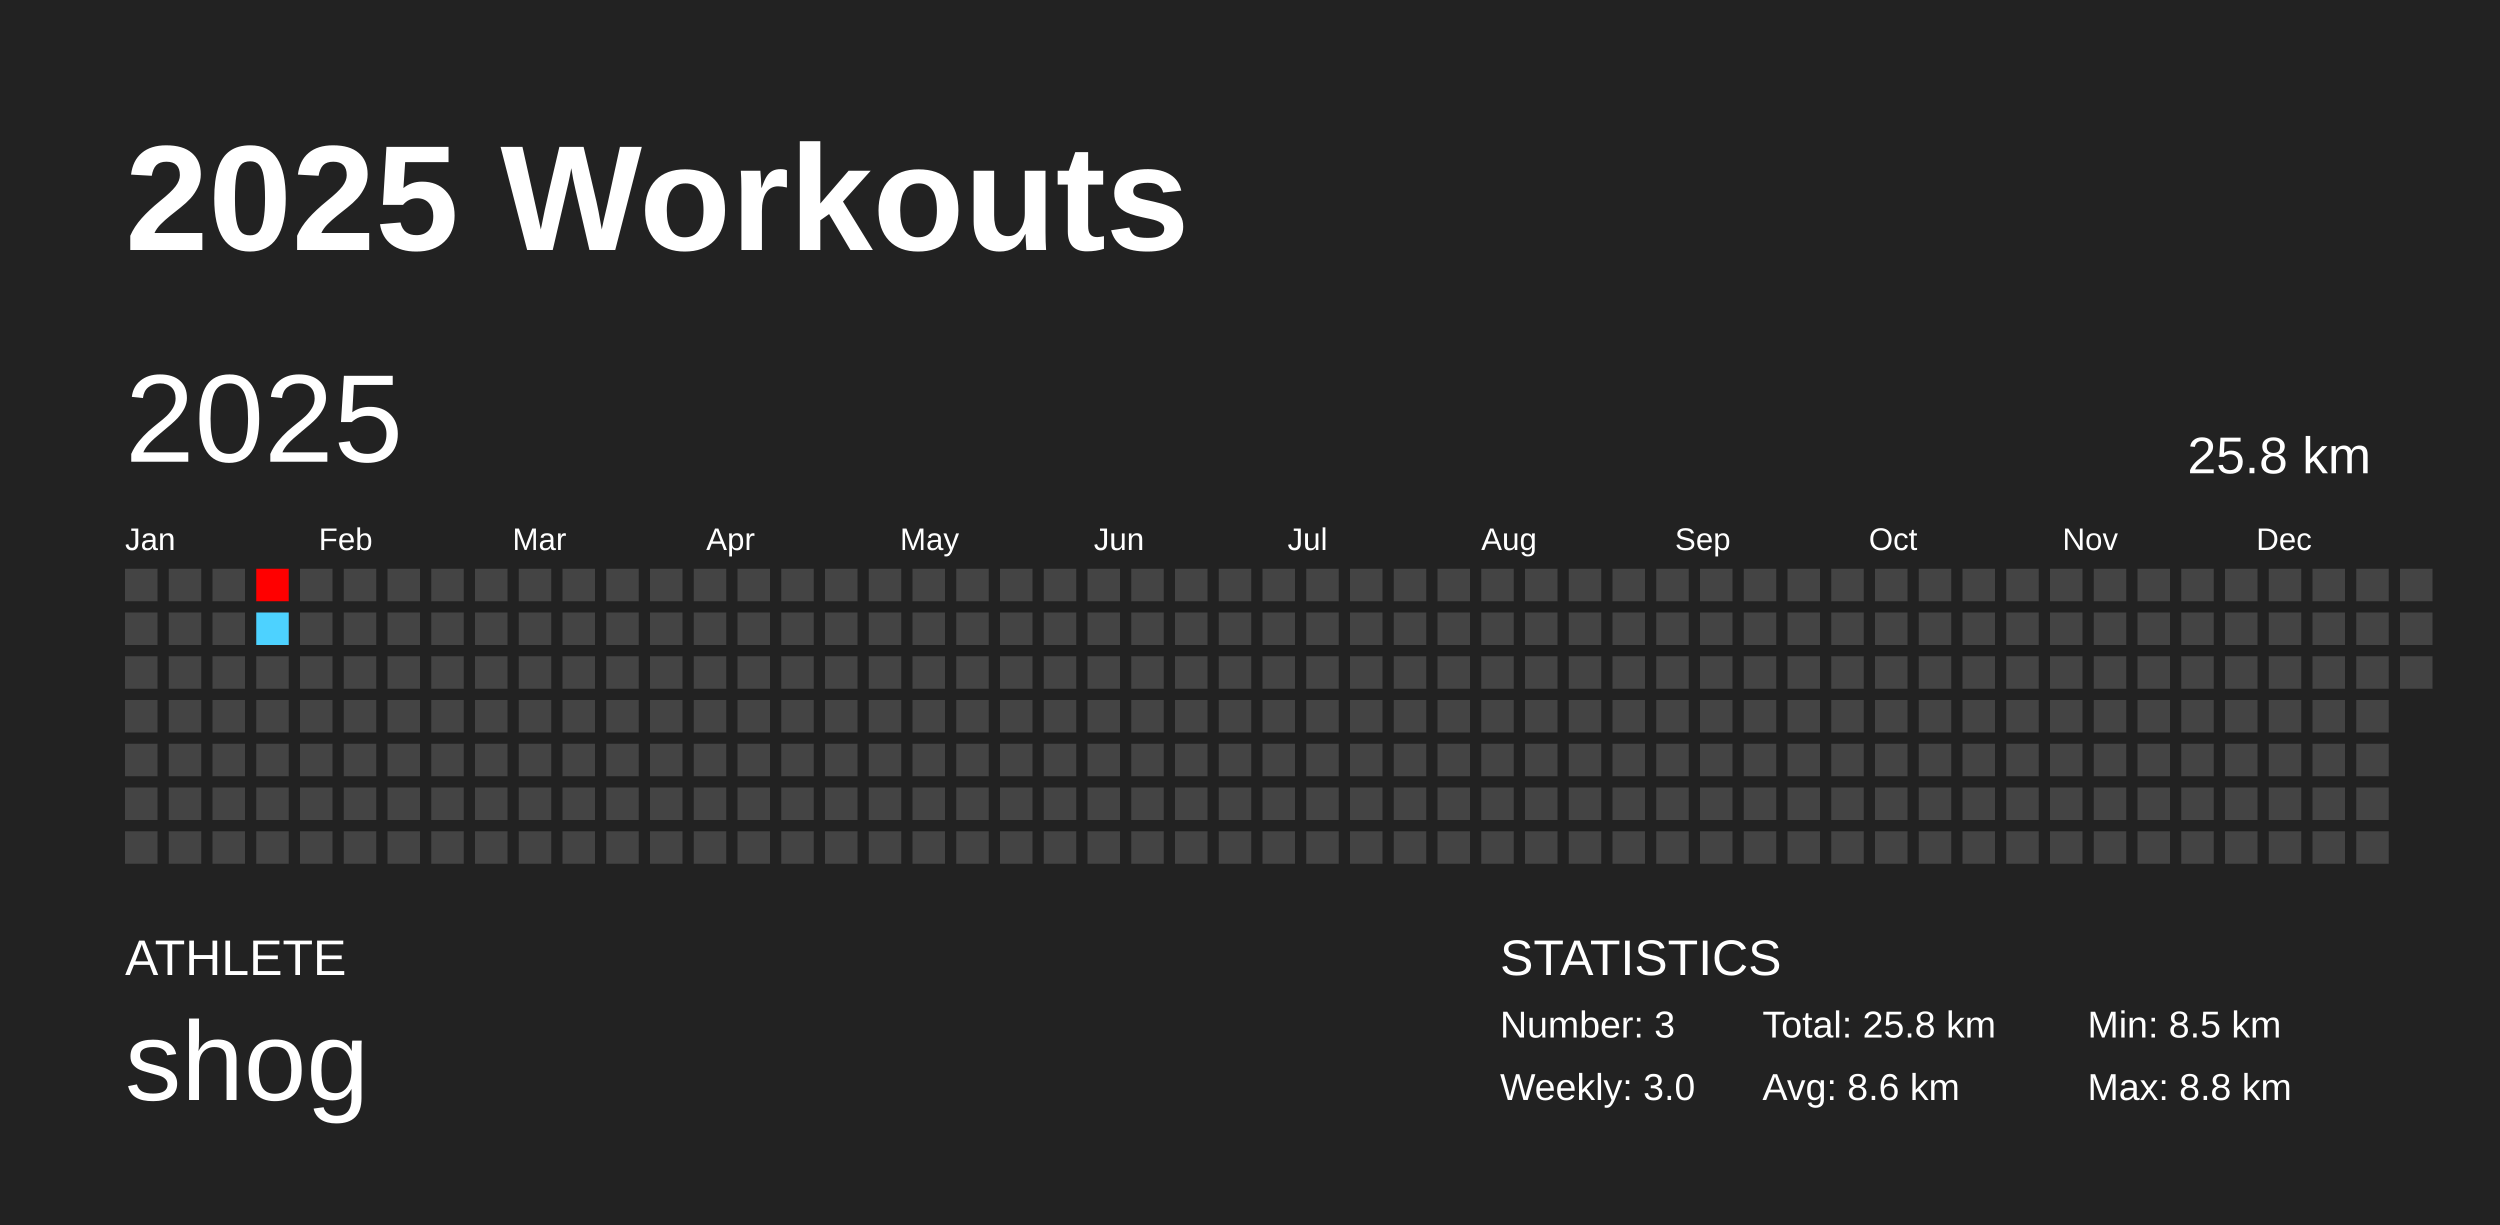
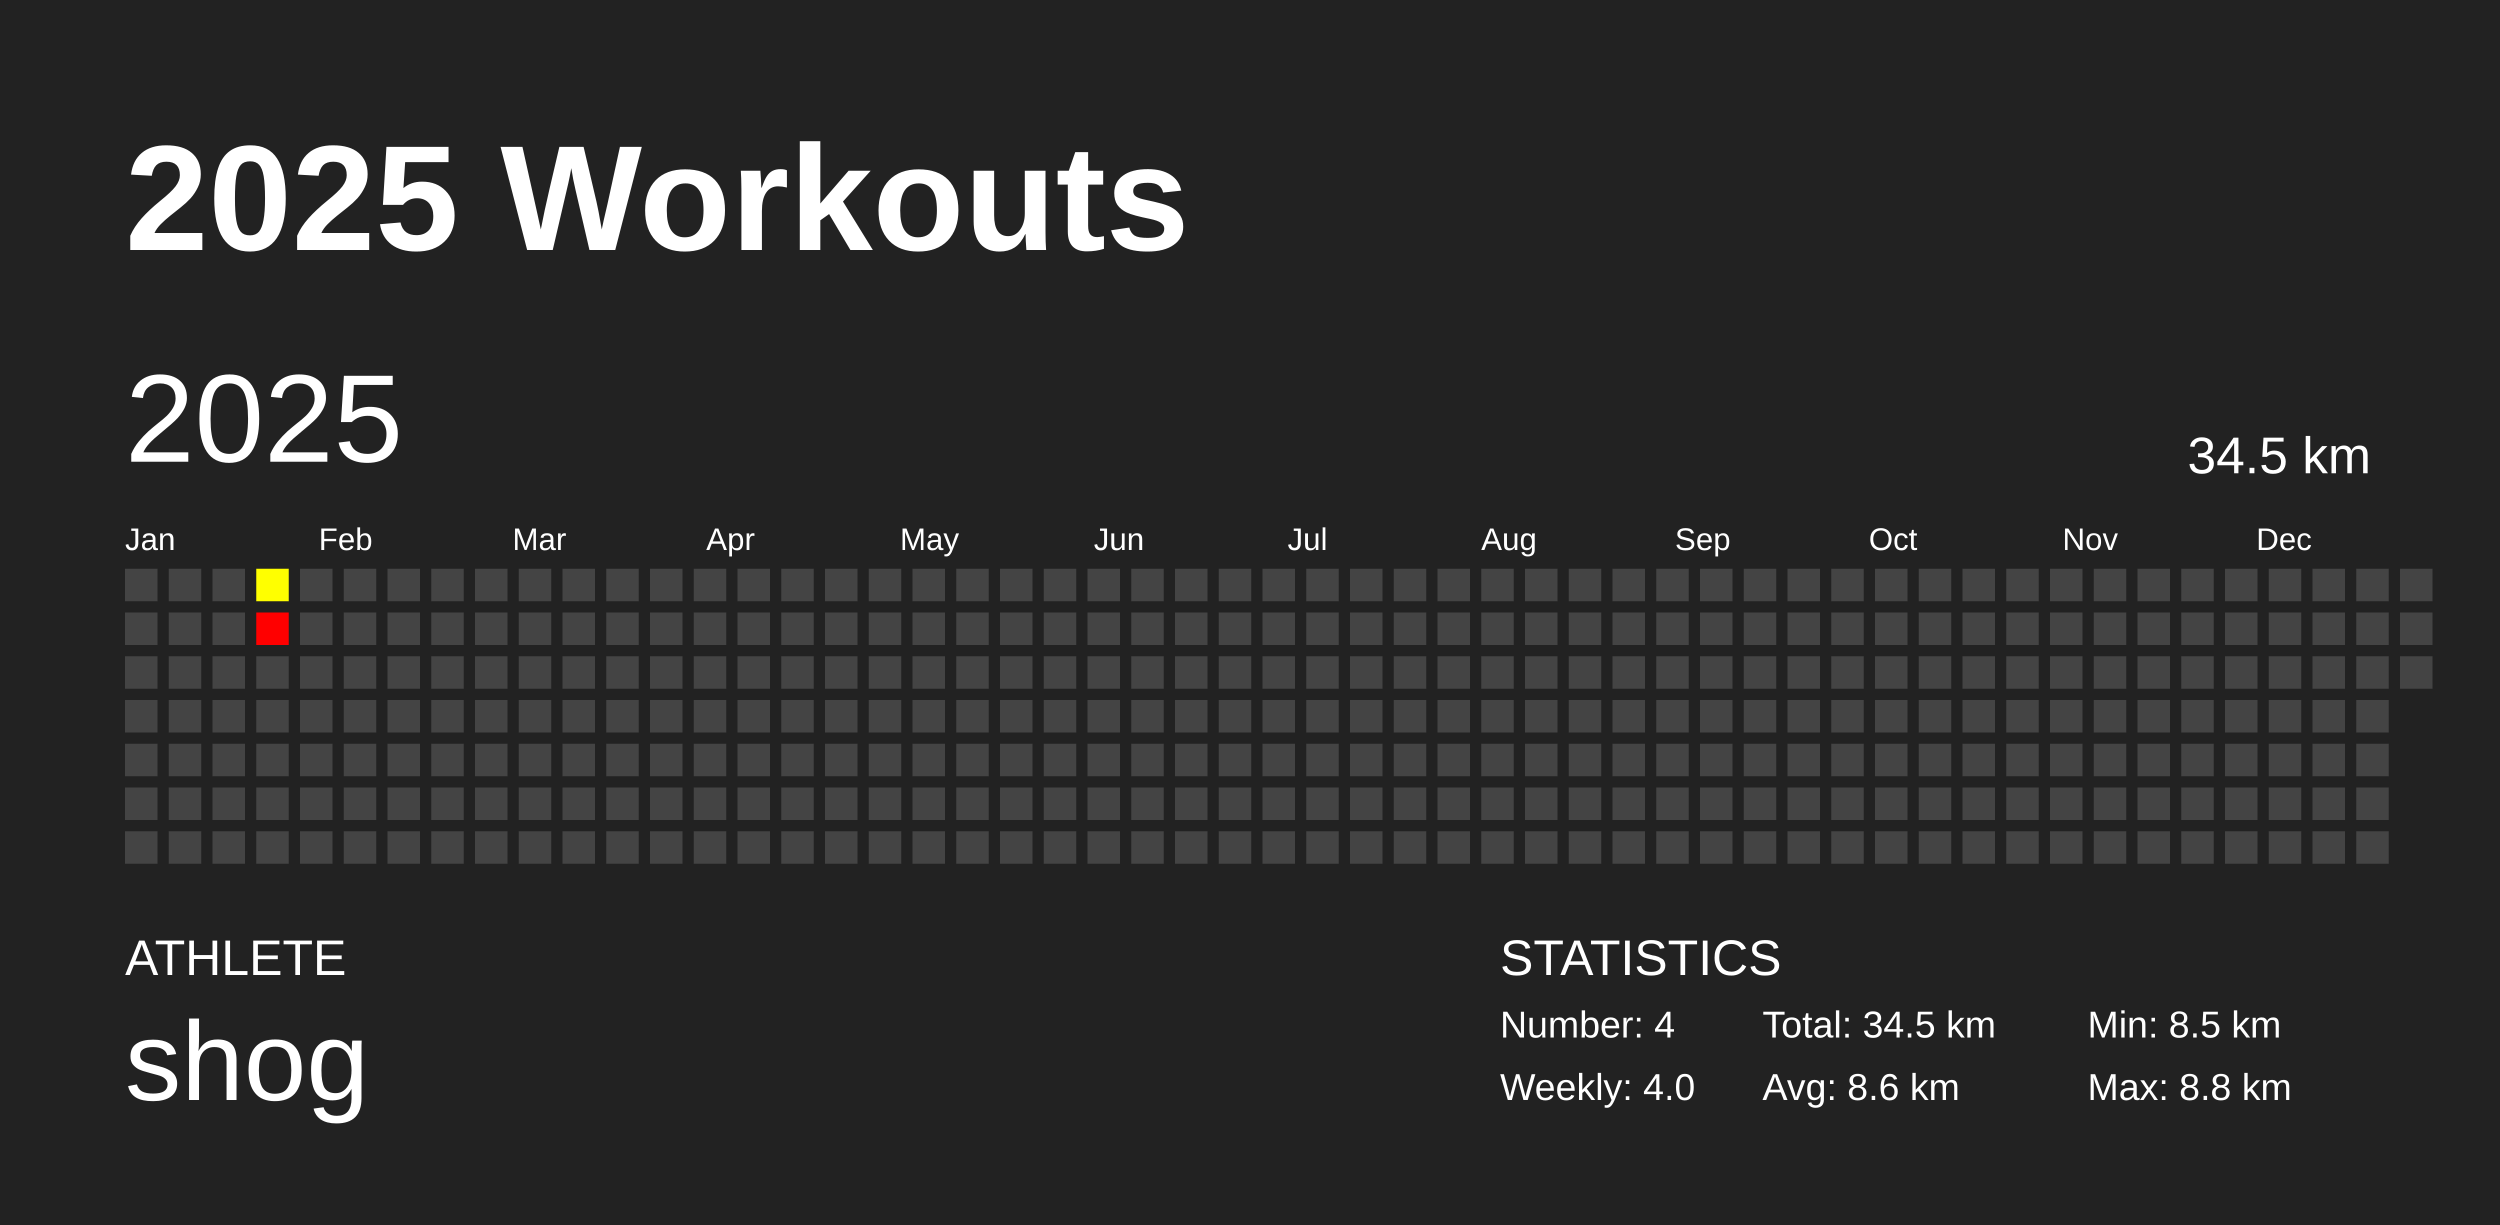
<svg xmlns="http://www.w3.org/2000/svg" baseProfile="full" height="98mm" version="1.1" viewBox="0,0,200,98" width="200mm">
  <defs />
  <rect fill="#222222" height="98" width="200" x="0" y="0" />
  <text fill="#FFFFFF" style="font-size:12px; font-family:Arial; font-weight:bold;" x="10" y="20">2025 Workouts</text>
  <text fill="#FFFFFF" style="font-size:4px; font-family:Arial" x="10" y="78">ATHLETE</text>
  <text fill="#FFFFFF" style="font-size:9px; font-family:Arial" x="10" y="88">shog</text>
  <text fill="#FFFFFF" style="font-size:4px; font-family:Arial" x="120" y="78">STATISTICS</text>
-   <text fill="#FFFFFF" style="font-size:3px; font-family:Arial" x="120" y="83">Number: 3</text>
-   <text fill="#FFFFFF" style="font-size:3px; font-family:Arial" x="120" y="88">Weekly: 3.0</text>
-   <text fill="#FFFFFF" style="font-size:3px; font-family:Arial" x="141" y="83">Total: 25.8 km</text>
+   <text fill="#FFFFFF" style="font-size:3px; font-family:Arial" x="120" y="83">Number: 4</text>
+   <text fill="#FFFFFF" style="font-size:3px; font-family:Arial" x="120" y="88">Weekly: 4.0</text>
+   <text fill="#FFFFFF" style="font-size:3px; font-family:Arial" x="141" y="83">Total: 34.5 km</text>
  <text fill="#FFFFFF" style="font-size:3px; font-family:Arial" x="141" y="88">Avg: 8.6 km</text>
  <text fill="#FFFFFF" style="font-size:3px; font-family:Arial" x="167" y="83">Min: 8.5 km</text>
  <text fill="#FFFFFF" style="font-size:3px; font-family:Arial" x="167" y="88">Max: 8.8 km</text>
  <text dominant-baseline="hanging" fill="#FFFFFF" style="font-size:10.0px; font-family:Arial;" x="10" y="30">2025</text>
-   <text dominant-baseline="hanging" fill="#FFFFFF" style="font-size:4.125px; font-family:Arial;" x="175" y="35">25.8 km</text>
+   <text dominant-baseline="hanging" fill="#FFFFFF" style="font-size:4.125px; font-family:Arial;" x="175" y="35">34.5 km</text>
  <text fill="#FFFFFF" style="font-size:2.5px; font-family:Arial" x="10.0" y="44">Jan</text>
  <text fill="#FFFFFF" style="font-size:2.5px; font-family:Arial" x="25.5" y="44">Feb</text>
  <text fill="#FFFFFF" style="font-size:2.5px; font-family:Arial" x="41.0" y="44">Mar</text>
  <text fill="#FFFFFF" style="font-size:2.5px; font-family:Arial" x="56.5" y="44">Apr</text>
  <text fill="#FFFFFF" style="font-size:2.5px; font-family:Arial" x="72.0" y="44">May</text>
  <text fill="#FFFFFF" style="font-size:2.5px; font-family:Arial" x="87.5" y="44">Jun</text>
  <text fill="#FFFFFF" style="font-size:2.5px; font-family:Arial" x="103.0" y="44">Jul</text>
  <text fill="#FFFFFF" style="font-size:2.5px; font-family:Arial" x="118.5" y="44">Aug</text>
  <text fill="#FFFFFF" style="font-size:2.5px; font-family:Arial" x="134.0" y="44">Sep</text>
  <text fill="#FFFFFF" style="font-size:2.5px; font-family:Arial" x="149.5" y="44">Oct</text>
  <text fill="#FFFFFF" style="font-size:2.5px; font-family:Arial" x="165.0" y="44">Nov</text>
  <text fill="#FFFFFF" style="font-size:2.5px; font-family:Arial" x="180.5" y="44">Dec</text>
  <rect fill="#444444" height="2.6" width="2.6" x="10.0" y="45.5" />
  <rect fill="#444444" height="2.6" width="2.6" x="10.0" y="49.0" />
  <rect fill="#444444" height="2.6" width="2.6" x="10.0" y="52.5" />
  <rect fill="#444444" height="2.6" width="2.6" x="10.0" y="56.0" />
  <rect fill="#444444" height="2.6" width="2.6" x="10.0" y="59.5" />
  <rect fill="#444444" height="2.6" width="2.6" x="10.0" y="63.0" />
  <rect fill="#444444" height="2.6" width="2.6" x="10.0" y="66.5" />
  <rect fill="#444444" height="2.6" width="2.6" x="13.5" y="45.5" />
  <rect fill="#444444" height="2.6" width="2.6" x="13.5" y="49.0" />
  <rect fill="#444444" height="2.6" width="2.6" x="13.5" y="52.5" />
  <rect fill="#444444" height="2.6" width="2.6" x="13.5" y="56.0" />
  <rect fill="#444444" height="2.6" width="2.6" x="13.5" y="59.5" />
  <rect fill="#444444" height="2.6" width="2.6" x="13.5" y="63.0" />
  <rect fill="#444444" height="2.6" width="2.6" x="13.5" y="66.5" />
  <rect fill="#444444" height="2.6" width="2.6" x="17.0" y="45.5" />
  <rect fill="#444444" height="2.6" width="2.6" x="17.0" y="49.0" />
  <rect fill="#444444" height="2.6" width="2.6" x="17.0" y="52.5" />
  <rect fill="#444444" height="2.6" width="2.6" x="17.0" y="56.0" />
  <rect fill="#444444" height="2.6" width="2.6" x="17.0" y="59.5" />
  <rect fill="#444444" height="2.6" width="2.6" x="17.0" y="63.0" />
  <rect fill="#444444" height="2.6" width="2.6" x="17.0" y="66.5" />
-   <rect fill="#ff0000" height="2.6" width="2.6" x="20.5" y="45.5" />
-   <rect fill="#4dd2ff" height="2.6" width="2.6" x="20.5" y="49.0" />
+   <rect fill="#ffff00" height="2.6" width="2.6" x="20.5" y="45.5" />
+   <rect fill="#ff0000" height="2.6" width="2.6" x="20.5" y="49.0" />
  <rect fill="#444444" height="2.6" width="2.6" x="20.5" y="52.5" />
  <rect fill="#444444" height="2.6" width="2.6" x="20.5" y="56.0" />
  <rect fill="#444444" height="2.6" width="2.6" x="20.5" y="59.5" />
  <rect fill="#444444" height="2.6" width="2.6" x="20.5" y="63.0" />
  <rect fill="#444444" height="2.6" width="2.6" x="20.5" y="66.5" />
  <rect fill="#444444" height="2.6" width="2.6" x="24.0" y="45.5" />
  <rect fill="#444444" height="2.6" width="2.6" x="24.0" y="49.0" />
  <rect fill="#444444" height="2.6" width="2.6" x="24.0" y="52.5" />
  <rect fill="#444444" height="2.6" width="2.6" x="24.0" y="56.0" />
  <rect fill="#444444" height="2.6" width="2.6" x="24.0" y="59.5" />
  <rect fill="#444444" height="2.6" width="2.6" x="24.0" y="63.0" />
  <rect fill="#444444" height="2.6" width="2.6" x="24.0" y="66.5" />
  <rect fill="#444444" height="2.6" width="2.6" x="27.5" y="45.5" />
  <rect fill="#444444" height="2.6" width="2.6" x="27.5" y="49.0" />
  <rect fill="#444444" height="2.6" width="2.6" x="27.5" y="52.5" />
  <rect fill="#444444" height="2.6" width="2.6" x="27.5" y="56.0" />
  <rect fill="#444444" height="2.6" width="2.6" x="27.5" y="59.5" />
  <rect fill="#444444" height="2.6" width="2.6" x="27.5" y="63.0" />
  <rect fill="#444444" height="2.6" width="2.6" x="27.5" y="66.5" />
  <rect fill="#444444" height="2.6" width="2.6" x="31.0" y="45.5" />
  <rect fill="#444444" height="2.6" width="2.6" x="31.0" y="49.0" />
  <rect fill="#444444" height="2.6" width="2.6" x="31.0" y="52.5" />
  <rect fill="#444444" height="2.6" width="2.6" x="31.0" y="56.0" />
  <rect fill="#444444" height="2.6" width="2.6" x="31.0" y="59.5" />
  <rect fill="#444444" height="2.6" width="2.6" x="31.0" y="63.0" />
  <rect fill="#444444" height="2.6" width="2.6" x="31.0" y="66.5" />
  <rect fill="#444444" height="2.6" width="2.6" x="34.5" y="45.5" />
  <rect fill="#444444" height="2.6" width="2.6" x="34.5" y="49.0" />
  <rect fill="#444444" height="2.6" width="2.6" x="34.5" y="52.5" />
  <rect fill="#444444" height="2.6" width="2.6" x="34.5" y="56.0" />
  <rect fill="#444444" height="2.6" width="2.6" x="34.5" y="59.5" />
  <rect fill="#444444" height="2.6" width="2.6" x="34.5" y="63.0" />
  <rect fill="#444444" height="2.6" width="2.6" x="34.5" y="66.5" />
  <rect fill="#444444" height="2.6" width="2.6" x="38.0" y="45.5" />
  <rect fill="#444444" height="2.6" width="2.6" x="38.0" y="49.0" />
  <rect fill="#444444" height="2.6" width="2.6" x="38.0" y="52.5" />
  <rect fill="#444444" height="2.6" width="2.6" x="38.0" y="56.0" />
  <rect fill="#444444" height="2.6" width="2.6" x="38.0" y="59.5" />
  <rect fill="#444444" height="2.6" width="2.6" x="38.0" y="63.0" />
  <rect fill="#444444" height="2.6" width="2.6" x="38.0" y="66.5" />
  <rect fill="#444444" height="2.6" width="2.6" x="41.5" y="45.5" />
  <rect fill="#444444" height="2.6" width="2.6" x="41.5" y="49.0" />
  <rect fill="#444444" height="2.6" width="2.6" x="41.5" y="52.5" />
  <rect fill="#444444" height="2.6" width="2.6" x="41.5" y="56.0" />
  <rect fill="#444444" height="2.6" width="2.6" x="41.5" y="59.5" />
  <rect fill="#444444" height="2.6" width="2.6" x="41.5" y="63.0" />
  <rect fill="#444444" height="2.6" width="2.6" x="41.5" y="66.5" />
  <rect fill="#444444" height="2.6" width="2.6" x="45.0" y="45.5" />
  <rect fill="#444444" height="2.6" width="2.6" x="45.0" y="49.0" />
  <rect fill="#444444" height="2.6" width="2.6" x="45.0" y="52.5" />
  <rect fill="#444444" height="2.6" width="2.6" x="45.0" y="56.0" />
  <rect fill="#444444" height="2.6" width="2.6" x="45.0" y="59.5" />
  <rect fill="#444444" height="2.6" width="2.6" x="45.0" y="63.0" />
  <rect fill="#444444" height="2.6" width="2.6" x="45.0" y="66.5" />
  <rect fill="#444444" height="2.6" width="2.6" x="48.5" y="45.5" />
  <rect fill="#444444" height="2.6" width="2.6" x="48.5" y="49.0" />
  <rect fill="#444444" height="2.6" width="2.6" x="48.5" y="52.5" />
  <rect fill="#444444" height="2.6" width="2.6" x="48.5" y="56.0" />
  <rect fill="#444444" height="2.6" width="2.6" x="48.5" y="59.5" />
  <rect fill="#444444" height="2.6" width="2.6" x="48.5" y="63.0" />
  <rect fill="#444444" height="2.6" width="2.6" x="48.5" y="66.5" />
  <rect fill="#444444" height="2.6" width="2.6" x="52.0" y="45.5" />
  <rect fill="#444444" height="2.6" width="2.6" x="52.0" y="49.0" />
  <rect fill="#444444" height="2.6" width="2.6" x="52.0" y="52.5" />
  <rect fill="#444444" height="2.6" width="2.6" x="52.0" y="56.0" />
  <rect fill="#444444" height="2.6" width="2.6" x="52.0" y="59.5" />
  <rect fill="#444444" height="2.6" width="2.6" x="52.0" y="63.0" />
  <rect fill="#444444" height="2.6" width="2.6" x="52.0" y="66.5" />
  <rect fill="#444444" height="2.6" width="2.6" x="55.5" y="45.5" />
  <rect fill="#444444" height="2.6" width="2.6" x="55.5" y="49.0" />
  <rect fill="#444444" height="2.6" width="2.6" x="55.5" y="52.5" />
  <rect fill="#444444" height="2.6" width="2.6" x="55.5" y="56.0" />
  <rect fill="#444444" height="2.6" width="2.6" x="55.5" y="59.5" />
  <rect fill="#444444" height="2.6" width="2.6" x="55.5" y="63.0" />
  <rect fill="#444444" height="2.6" width="2.6" x="55.5" y="66.5" />
  <rect fill="#444444" height="2.6" width="2.6" x="59.0" y="45.5" />
  <rect fill="#444444" height="2.6" width="2.6" x="59.0" y="49.0" />
  <rect fill="#444444" height="2.6" width="2.6" x="59.0" y="52.5" />
  <rect fill="#444444" height="2.6" width="2.6" x="59.0" y="56.0" />
  <rect fill="#444444" height="2.6" width="2.6" x="59.0" y="59.5" />
  <rect fill="#444444" height="2.6" width="2.6" x="59.0" y="63.0" />
  <rect fill="#444444" height="2.6" width="2.6" x="59.0" y="66.5" />
  <rect fill="#444444" height="2.6" width="2.6" x="62.5" y="45.5" />
  <rect fill="#444444" height="2.6" width="2.6" x="62.5" y="49.0" />
  <rect fill="#444444" height="2.6" width="2.6" x="62.5" y="52.5" />
  <rect fill="#444444" height="2.6" width="2.6" x="62.5" y="56.0" />
  <rect fill="#444444" height="2.6" width="2.6" x="62.5" y="59.5" />
  <rect fill="#444444" height="2.6" width="2.6" x="62.5" y="63.0" />
  <rect fill="#444444" height="2.6" width="2.6" x="62.5" y="66.5" />
  <rect fill="#444444" height="2.6" width="2.6" x="66.0" y="45.5" />
  <rect fill="#444444" height="2.6" width="2.6" x="66.0" y="49.0" />
  <rect fill="#444444" height="2.6" width="2.6" x="66.0" y="52.5" />
  <rect fill="#444444" height="2.6" width="2.6" x="66.0" y="56.0" />
  <rect fill="#444444" height="2.6" width="2.6" x="66.0" y="59.5" />
  <rect fill="#444444" height="2.6" width="2.6" x="66.0" y="63.0" />
  <rect fill="#444444" height="2.6" width="2.6" x="66.0" y="66.5" />
  <rect fill="#444444" height="2.6" width="2.6" x="69.5" y="45.5" />
  <rect fill="#444444" height="2.6" width="2.6" x="69.5" y="49.0" />
  <rect fill="#444444" height="2.6" width="2.6" x="69.5" y="52.5" />
  <rect fill="#444444" height="2.6" width="2.6" x="69.5" y="56.0" />
  <rect fill="#444444" height="2.6" width="2.6" x="69.5" y="59.5" />
  <rect fill="#444444" height="2.6" width="2.6" x="69.5" y="63.0" />
  <rect fill="#444444" height="2.6" width="2.6" x="69.5" y="66.5" />
  <rect fill="#444444" height="2.6" width="2.6" x="73.0" y="45.5" />
  <rect fill="#444444" height="2.6" width="2.6" x="73.0" y="49.0" />
  <rect fill="#444444" height="2.6" width="2.6" x="73.0" y="52.5" />
  <rect fill="#444444" height="2.6" width="2.6" x="73.0" y="56.0" />
  <rect fill="#444444" height="2.6" width="2.6" x="73.0" y="59.5" />
  <rect fill="#444444" height="2.6" width="2.6" x="73.0" y="63.0" />
  <rect fill="#444444" height="2.6" width="2.6" x="73.0" y="66.5" />
  <rect fill="#444444" height="2.6" width="2.6" x="76.5" y="45.5" />
  <rect fill="#444444" height="2.6" width="2.6" x="76.5" y="49.0" />
  <rect fill="#444444" height="2.6" width="2.6" x="76.5" y="52.5" />
  <rect fill="#444444" height="2.6" width="2.6" x="76.5" y="56.0" />
  <rect fill="#444444" height="2.6" width="2.6" x="76.5" y="59.5" />
  <rect fill="#444444" height="2.6" width="2.6" x="76.5" y="63.0" />
  <rect fill="#444444" height="2.6" width="2.6" x="76.5" y="66.5" />
  <rect fill="#444444" height="2.6" width="2.6" x="80.0" y="45.5" />
  <rect fill="#444444" height="2.6" width="2.6" x="80.0" y="49.0" />
  <rect fill="#444444" height="2.6" width="2.6" x="80.0" y="52.5" />
  <rect fill="#444444" height="2.6" width="2.6" x="80.0" y="56.0" />
  <rect fill="#444444" height="2.6" width="2.6" x="80.0" y="59.5" />
  <rect fill="#444444" height="2.6" width="2.6" x="80.0" y="63.0" />
  <rect fill="#444444" height="2.6" width="2.6" x="80.0" y="66.5" />
  <rect fill="#444444" height="2.6" width="2.6" x="83.5" y="45.5" />
  <rect fill="#444444" height="2.6" width="2.6" x="83.5" y="49.0" />
  <rect fill="#444444" height="2.6" width="2.6" x="83.5" y="52.5" />
  <rect fill="#444444" height="2.6" width="2.6" x="83.5" y="56.0" />
  <rect fill="#444444" height="2.6" width="2.6" x="83.5" y="59.5" />
  <rect fill="#444444" height="2.6" width="2.6" x="83.5" y="63.0" />
  <rect fill="#444444" height="2.6" width="2.6" x="83.5" y="66.5" />
  <rect fill="#444444" height="2.6" width="2.6" x="87.0" y="45.5" />
  <rect fill="#444444" height="2.6" width="2.6" x="87.0" y="49.0" />
  <rect fill="#444444" height="2.6" width="2.6" x="87.0" y="52.5" />
  <rect fill="#444444" height="2.6" width="2.6" x="87.0" y="56.0" />
  <rect fill="#444444" height="2.6" width="2.6" x="87.0" y="59.5" />
  <rect fill="#444444" height="2.6" width="2.6" x="87.0" y="63.0" />
  <rect fill="#444444" height="2.6" width="2.6" x="87.0" y="66.5" />
  <rect fill="#444444" height="2.6" width="2.6" x="90.5" y="45.5" />
  <rect fill="#444444" height="2.6" width="2.6" x="90.5" y="49.0" />
  <rect fill="#444444" height="2.6" width="2.6" x="90.5" y="52.5" />
  <rect fill="#444444" height="2.6" width="2.6" x="90.5" y="56.0" />
  <rect fill="#444444" height="2.6" width="2.6" x="90.5" y="59.5" />
  <rect fill="#444444" height="2.6" width="2.6" x="90.5" y="63.0" />
  <rect fill="#444444" height="2.6" width="2.6" x="90.5" y="66.5" />
  <rect fill="#444444" height="2.6" width="2.6" x="94.0" y="45.5" />
  <rect fill="#444444" height="2.6" width="2.6" x="94.0" y="49.0" />
  <rect fill="#444444" height="2.6" width="2.6" x="94.0" y="52.5" />
  <rect fill="#444444" height="2.6" width="2.6" x="94.0" y="56.0" />
  <rect fill="#444444" height="2.6" width="2.6" x="94.0" y="59.5" />
  <rect fill="#444444" height="2.6" width="2.6" x="94.0" y="63.0" />
  <rect fill="#444444" height="2.6" width="2.6" x="94.0" y="66.5" />
  <rect fill="#444444" height="2.6" width="2.6" x="97.5" y="45.5" />
  <rect fill="#444444" height="2.6" width="2.6" x="97.5" y="49.0" />
  <rect fill="#444444" height="2.6" width="2.6" x="97.5" y="52.5" />
  <rect fill="#444444" height="2.6" width="2.6" x="97.5" y="56.0" />
  <rect fill="#444444" height="2.6" width="2.6" x="97.5" y="59.5" />
  <rect fill="#444444" height="2.6" width="2.6" x="97.5" y="63.0" />
  <rect fill="#444444" height="2.6" width="2.6" x="97.5" y="66.5" />
  <rect fill="#444444" height="2.6" width="2.6" x="101.0" y="45.5" />
  <rect fill="#444444" height="2.6" width="2.6" x="101.0" y="49.0" />
  <rect fill="#444444" height="2.6" width="2.6" x="101.0" y="52.5" />
  <rect fill="#444444" height="2.6" width="2.6" x="101.0" y="56.0" />
  <rect fill="#444444" height="2.6" width="2.6" x="101.0" y="59.5" />
  <rect fill="#444444" height="2.6" width="2.6" x="101.0" y="63.0" />
  <rect fill="#444444" height="2.6" width="2.6" x="101.0" y="66.5" />
  <rect fill="#444444" height="2.6" width="2.6" x="104.5" y="45.5" />
  <rect fill="#444444" height="2.6" width="2.6" x="104.5" y="49.0" />
  <rect fill="#444444" height="2.6" width="2.6" x="104.5" y="52.5" />
  <rect fill="#444444" height="2.6" width="2.6" x="104.5" y="56.0" />
  <rect fill="#444444" height="2.6" width="2.6" x="104.5" y="59.5" />
  <rect fill="#444444" height="2.6" width="2.6" x="104.5" y="63.0" />
  <rect fill="#444444" height="2.6" width="2.6" x="104.5" y="66.5" />
  <rect fill="#444444" height="2.6" width="2.6" x="108.0" y="45.5" />
  <rect fill="#444444" height="2.6" width="2.6" x="108.0" y="49.0" />
  <rect fill="#444444" height="2.6" width="2.6" x="108.0" y="52.5" />
  <rect fill="#444444" height="2.6" width="2.6" x="108.0" y="56.0" />
  <rect fill="#444444" height="2.6" width="2.6" x="108.0" y="59.5" />
  <rect fill="#444444" height="2.6" width="2.6" x="108.0" y="63.0" />
  <rect fill="#444444" height="2.6" width="2.6" x="108.0" y="66.5" />
  <rect fill="#444444" height="2.6" width="2.6" x="111.5" y="45.5" />
  <rect fill="#444444" height="2.6" width="2.6" x="111.5" y="49.0" />
  <rect fill="#444444" height="2.6" width="2.6" x="111.5" y="52.5" />
  <rect fill="#444444" height="2.6" width="2.6" x="111.5" y="56.0" />
  <rect fill="#444444" height="2.6" width="2.6" x="111.5" y="59.5" />
  <rect fill="#444444" height="2.6" width="2.6" x="111.5" y="63.0" />
  <rect fill="#444444" height="2.6" width="2.6" x="111.5" y="66.5" />
  <rect fill="#444444" height="2.6" width="2.6" x="115.0" y="45.5" />
  <rect fill="#444444" height="2.6" width="2.6" x="115.0" y="49.0" />
  <rect fill="#444444" height="2.6" width="2.6" x="115.0" y="52.5" />
  <rect fill="#444444" height="2.6" width="2.6" x="115.0" y="56.0" />
  <rect fill="#444444" height="2.6" width="2.6" x="115.0" y="59.5" />
  <rect fill="#444444" height="2.6" width="2.6" x="115.0" y="63.0" />
  <rect fill="#444444" height="2.6" width="2.6" x="115.0" y="66.5" />
  <rect fill="#444444" height="2.6" width="2.6" x="118.5" y="45.5" />
  <rect fill="#444444" height="2.6" width="2.6" x="118.5" y="49.0" />
  <rect fill="#444444" height="2.6" width="2.6" x="118.5" y="52.5" />
  <rect fill="#444444" height="2.6" width="2.6" x="118.5" y="56.0" />
  <rect fill="#444444" height="2.6" width="2.6" x="118.5" y="59.5" />
  <rect fill="#444444" height="2.6" width="2.6" x="118.5" y="63.0" />
  <rect fill="#444444" height="2.6" width="2.6" x="118.5" y="66.5" />
  <rect fill="#444444" height="2.6" width="2.6" x="122.0" y="45.5" />
  <rect fill="#444444" height="2.6" width="2.6" x="122.0" y="49.0" />
  <rect fill="#444444" height="2.6" width="2.6" x="122.0" y="52.5" />
  <rect fill="#444444" height="2.6" width="2.6" x="122.0" y="56.0" />
  <rect fill="#444444" height="2.6" width="2.6" x="122.0" y="59.5" />
  <rect fill="#444444" height="2.6" width="2.6" x="122.0" y="63.0" />
  <rect fill="#444444" height="2.6" width="2.6" x="122.0" y="66.5" />
  <rect fill="#444444" height="2.6" width="2.6" x="125.5" y="45.5" />
  <rect fill="#444444" height="2.6" width="2.6" x="125.5" y="49.0" />
  <rect fill="#444444" height="2.6" width="2.6" x="125.5" y="52.5" />
  <rect fill="#444444" height="2.6" width="2.6" x="125.5" y="56.0" />
  <rect fill="#444444" height="2.6" width="2.6" x="125.5" y="59.5" />
  <rect fill="#444444" height="2.6" width="2.6" x="125.5" y="63.0" />
  <rect fill="#444444" height="2.6" width="2.6" x="125.5" y="66.5" />
  <rect fill="#444444" height="2.6" width="2.6" x="129.0" y="45.5" />
  <rect fill="#444444" height="2.6" width="2.6" x="129.0" y="49.0" />
  <rect fill="#444444" height="2.6" width="2.6" x="129.0" y="52.5" />
  <rect fill="#444444" height="2.6" width="2.6" x="129.0" y="56.0" />
  <rect fill="#444444" height="2.6" width="2.6" x="129.0" y="59.5" />
  <rect fill="#444444" height="2.6" width="2.6" x="129.0" y="63.0" />
  <rect fill="#444444" height="2.6" width="2.6" x="129.0" y="66.5" />
  <rect fill="#444444" height="2.6" width="2.6" x="132.5" y="45.5" />
  <rect fill="#444444" height="2.6" width="2.6" x="132.5" y="49.0" />
  <rect fill="#444444" height="2.6" width="2.6" x="132.5" y="52.5" />
  <rect fill="#444444" height="2.6" width="2.6" x="132.5" y="56.0" />
  <rect fill="#444444" height="2.6" width="2.6" x="132.5" y="59.5" />
  <rect fill="#444444" height="2.6" width="2.6" x="132.5" y="63.0" />
  <rect fill="#444444" height="2.6" width="2.6" x="132.5" y="66.5" />
  <rect fill="#444444" height="2.6" width="2.6" x="136.0" y="45.5" />
  <rect fill="#444444" height="2.6" width="2.6" x="136.0" y="49.0" />
  <rect fill="#444444" height="2.6" width="2.6" x="136.0" y="52.5" />
  <rect fill="#444444" height="2.6" width="2.6" x="136.0" y="56.0" />
  <rect fill="#444444" height="2.6" width="2.6" x="136.0" y="59.5" />
  <rect fill="#444444" height="2.6" width="2.6" x="136.0" y="63.0" />
  <rect fill="#444444" height="2.6" width="2.6" x="136.0" y="66.5" />
  <rect fill="#444444" height="2.6" width="2.6" x="139.5" y="45.5" />
  <rect fill="#444444" height="2.6" width="2.6" x="139.5" y="49.0" />
  <rect fill="#444444" height="2.6" width="2.6" x="139.5" y="52.5" />
  <rect fill="#444444" height="2.6" width="2.6" x="139.5" y="56.0" />
  <rect fill="#444444" height="2.6" width="2.6" x="139.5" y="59.5" />
  <rect fill="#444444" height="2.6" width="2.6" x="139.5" y="63.0" />
  <rect fill="#444444" height="2.6" width="2.6" x="139.5" y="66.5" />
  <rect fill="#444444" height="2.6" width="2.6" x="143.0" y="45.5" />
  <rect fill="#444444" height="2.6" width="2.6" x="143.0" y="49.0" />
  <rect fill="#444444" height="2.6" width="2.6" x="143.0" y="52.5" />
  <rect fill="#444444" height="2.6" width="2.6" x="143.0" y="56.0" />
  <rect fill="#444444" height="2.6" width="2.6" x="143.0" y="59.5" />
  <rect fill="#444444" height="2.6" width="2.6" x="143.0" y="63.0" />
  <rect fill="#444444" height="2.6" width="2.6" x="143.0" y="66.5" />
  <rect fill="#444444" height="2.6" width="2.6" x="146.5" y="45.5" />
  <rect fill="#444444" height="2.6" width="2.6" x="146.5" y="49.0" />
  <rect fill="#444444" height="2.6" width="2.6" x="146.5" y="52.5" />
  <rect fill="#444444" height="2.6" width="2.6" x="146.5" y="56.0" />
  <rect fill="#444444" height="2.6" width="2.6" x="146.5" y="59.5" />
  <rect fill="#444444" height="2.6" width="2.6" x="146.5" y="63.0" />
  <rect fill="#444444" height="2.6" width="2.6" x="146.5" y="66.5" />
  <rect fill="#444444" height="2.6" width="2.6" x="150.0" y="45.5" />
  <rect fill="#444444" height="2.6" width="2.6" x="150.0" y="49.0" />
  <rect fill="#444444" height="2.6" width="2.6" x="150.0" y="52.5" />
  <rect fill="#444444" height="2.6" width="2.6" x="150.0" y="56.0" />
  <rect fill="#444444" height="2.6" width="2.6" x="150.0" y="59.5" />
  <rect fill="#444444" height="2.6" width="2.6" x="150.0" y="63.0" />
  <rect fill="#444444" height="2.6" width="2.6" x="150.0" y="66.5" />
  <rect fill="#444444" height="2.6" width="2.6" x="153.5" y="45.5" />
  <rect fill="#444444" height="2.6" width="2.6" x="153.5" y="49.0" />
  <rect fill="#444444" height="2.6" width="2.6" x="153.5" y="52.5" />
  <rect fill="#444444" height="2.6" width="2.6" x="153.5" y="56.0" />
  <rect fill="#444444" height="2.6" width="2.6" x="153.5" y="59.5" />
  <rect fill="#444444" height="2.6" width="2.6" x="153.5" y="63.0" />
  <rect fill="#444444" height="2.6" width="2.6" x="153.5" y="66.5" />
  <rect fill="#444444" height="2.6" width="2.6" x="157.0" y="45.5" />
  <rect fill="#444444" height="2.6" width="2.6" x="157.0" y="49.0" />
  <rect fill="#444444" height="2.6" width="2.6" x="157.0" y="52.5" />
  <rect fill="#444444" height="2.6" width="2.6" x="157.0" y="56.0" />
  <rect fill="#444444" height="2.6" width="2.6" x="157.0" y="59.5" />
  <rect fill="#444444" height="2.6" width="2.6" x="157.0" y="63.0" />
  <rect fill="#444444" height="2.6" width="2.6" x="157.0" y="66.5" />
  <rect fill="#444444" height="2.6" width="2.6" x="160.5" y="45.5" />
  <rect fill="#444444" height="2.6" width="2.6" x="160.5" y="49.0" />
  <rect fill="#444444" height="2.6" width="2.6" x="160.5" y="52.5" />
  <rect fill="#444444" height="2.6" width="2.6" x="160.5" y="56.0" />
  <rect fill="#444444" height="2.6" width="2.6" x="160.5" y="59.5" />
  <rect fill="#444444" height="2.6" width="2.6" x="160.5" y="63.0" />
  <rect fill="#444444" height="2.6" width="2.6" x="160.5" y="66.5" />
  <rect fill="#444444" height="2.6" width="2.6" x="164.0" y="45.5" />
  <rect fill="#444444" height="2.6" width="2.6" x="164.0" y="49.0" />
  <rect fill="#444444" height="2.6" width="2.6" x="164.0" y="52.5" />
  <rect fill="#444444" height="2.6" width="2.6" x="164.0" y="56.0" />
  <rect fill="#444444" height="2.6" width="2.6" x="164.0" y="59.5" />
  <rect fill="#444444" height="2.6" width="2.6" x="164.0" y="63.0" />
  <rect fill="#444444" height="2.6" width="2.6" x="164.0" y="66.5" />
  <rect fill="#444444" height="2.6" width="2.6" x="167.5" y="45.5" />
  <rect fill="#444444" height="2.6" width="2.6" x="167.5" y="49.0" />
  <rect fill="#444444" height="2.6" width="2.6" x="167.5" y="52.5" />
  <rect fill="#444444" height="2.6" width="2.6" x="167.5" y="56.0" />
  <rect fill="#444444" height="2.6" width="2.6" x="167.5" y="59.5" />
  <rect fill="#444444" height="2.6" width="2.6" x="167.5" y="63.0" />
  <rect fill="#444444" height="2.6" width="2.6" x="167.5" y="66.5" />
  <rect fill="#444444" height="2.6" width="2.6" x="171.0" y="45.5" />
  <rect fill="#444444" height="2.6" width="2.6" x="171.0" y="49.0" />
  <rect fill="#444444" height="2.6" width="2.6" x="171.0" y="52.5" />
  <rect fill="#444444" height="2.6" width="2.6" x="171.0" y="56.0" />
  <rect fill="#444444" height="2.6" width="2.6" x="171.0" y="59.5" />
  <rect fill="#444444" height="2.6" width="2.6" x="171.0" y="63.0" />
  <rect fill="#444444" height="2.6" width="2.6" x="171.0" y="66.5" />
  <rect fill="#444444" height="2.6" width="2.6" x="174.5" y="45.5" />
  <rect fill="#444444" height="2.6" width="2.6" x="174.5" y="49.0" />
  <rect fill="#444444" height="2.6" width="2.6" x="174.5" y="52.5" />
  <rect fill="#444444" height="2.6" width="2.6" x="174.5" y="56.0" />
  <rect fill="#444444" height="2.6" width="2.6" x="174.5" y="59.5" />
  <rect fill="#444444" height="2.6" width="2.6" x="174.5" y="63.0" />
  <rect fill="#444444" height="2.6" width="2.6" x="174.5" y="66.5" />
  <rect fill="#444444" height="2.6" width="2.6" x="178.0" y="45.5" />
  <rect fill="#444444" height="2.6" width="2.6" x="178.0" y="49.0" />
  <rect fill="#444444" height="2.6" width="2.6" x="178.0" y="52.5" />
  <rect fill="#444444" height="2.6" width="2.6" x="178.0" y="56.0" />
  <rect fill="#444444" height="2.6" width="2.6" x="178.0" y="59.5" />
  <rect fill="#444444" height="2.6" width="2.6" x="178.0" y="63.0" />
  <rect fill="#444444" height="2.6" width="2.6" x="178.0" y="66.5" />
  <rect fill="#444444" height="2.6" width="2.6" x="181.5" y="45.5" />
  <rect fill="#444444" height="2.6" width="2.6" x="181.5" y="49.0" />
  <rect fill="#444444" height="2.6" width="2.6" x="181.5" y="52.5" />
  <rect fill="#444444" height="2.6" width="2.6" x="181.5" y="56.0" />
  <rect fill="#444444" height="2.6" width="2.6" x="181.5" y="59.5" />
  <rect fill="#444444" height="2.6" width="2.6" x="181.5" y="63.0" />
  <rect fill="#444444" height="2.6" width="2.6" x="181.5" y="66.5" />
  <rect fill="#444444" height="2.6" width="2.6" x="185.0" y="45.5" />
  <rect fill="#444444" height="2.6" width="2.6" x="185.0" y="49.0" />
  <rect fill="#444444" height="2.6" width="2.6" x="185.0" y="52.5" />
  <rect fill="#444444" height="2.6" width="2.6" x="185.0" y="56.0" />
  <rect fill="#444444" height="2.6" width="2.6" x="185.0" y="59.5" />
  <rect fill="#444444" height="2.6" width="2.6" x="185.0" y="63.0" />
  <rect fill="#444444" height="2.6" width="2.6" x="185.0" y="66.5" />
  <rect fill="#444444" height="2.6" width="2.6" x="188.5" y="45.5" />
  <rect fill="#444444" height="2.6" width="2.6" x="188.5" y="49.0" />
  <rect fill="#444444" height="2.6" width="2.6" x="188.5" y="52.5" />
  <rect fill="#444444" height="2.6" width="2.6" x="188.5" y="56.0" />
  <rect fill="#444444" height="2.6" width="2.6" x="188.5" y="59.5" />
  <rect fill="#444444" height="2.6" width="2.6" x="188.5" y="63.0" />
  <rect fill="#444444" height="2.6" width="2.6" x="188.5" y="66.5" />
  <rect fill="#444444" height="2.6" width="2.6" x="192.0" y="45.5" />
  <rect fill="#444444" height="2.6" width="2.6" x="192.0" y="49.0" />
  <rect fill="#444444" height="2.6" width="2.6" x="192.0" y="52.5" />
</svg>
